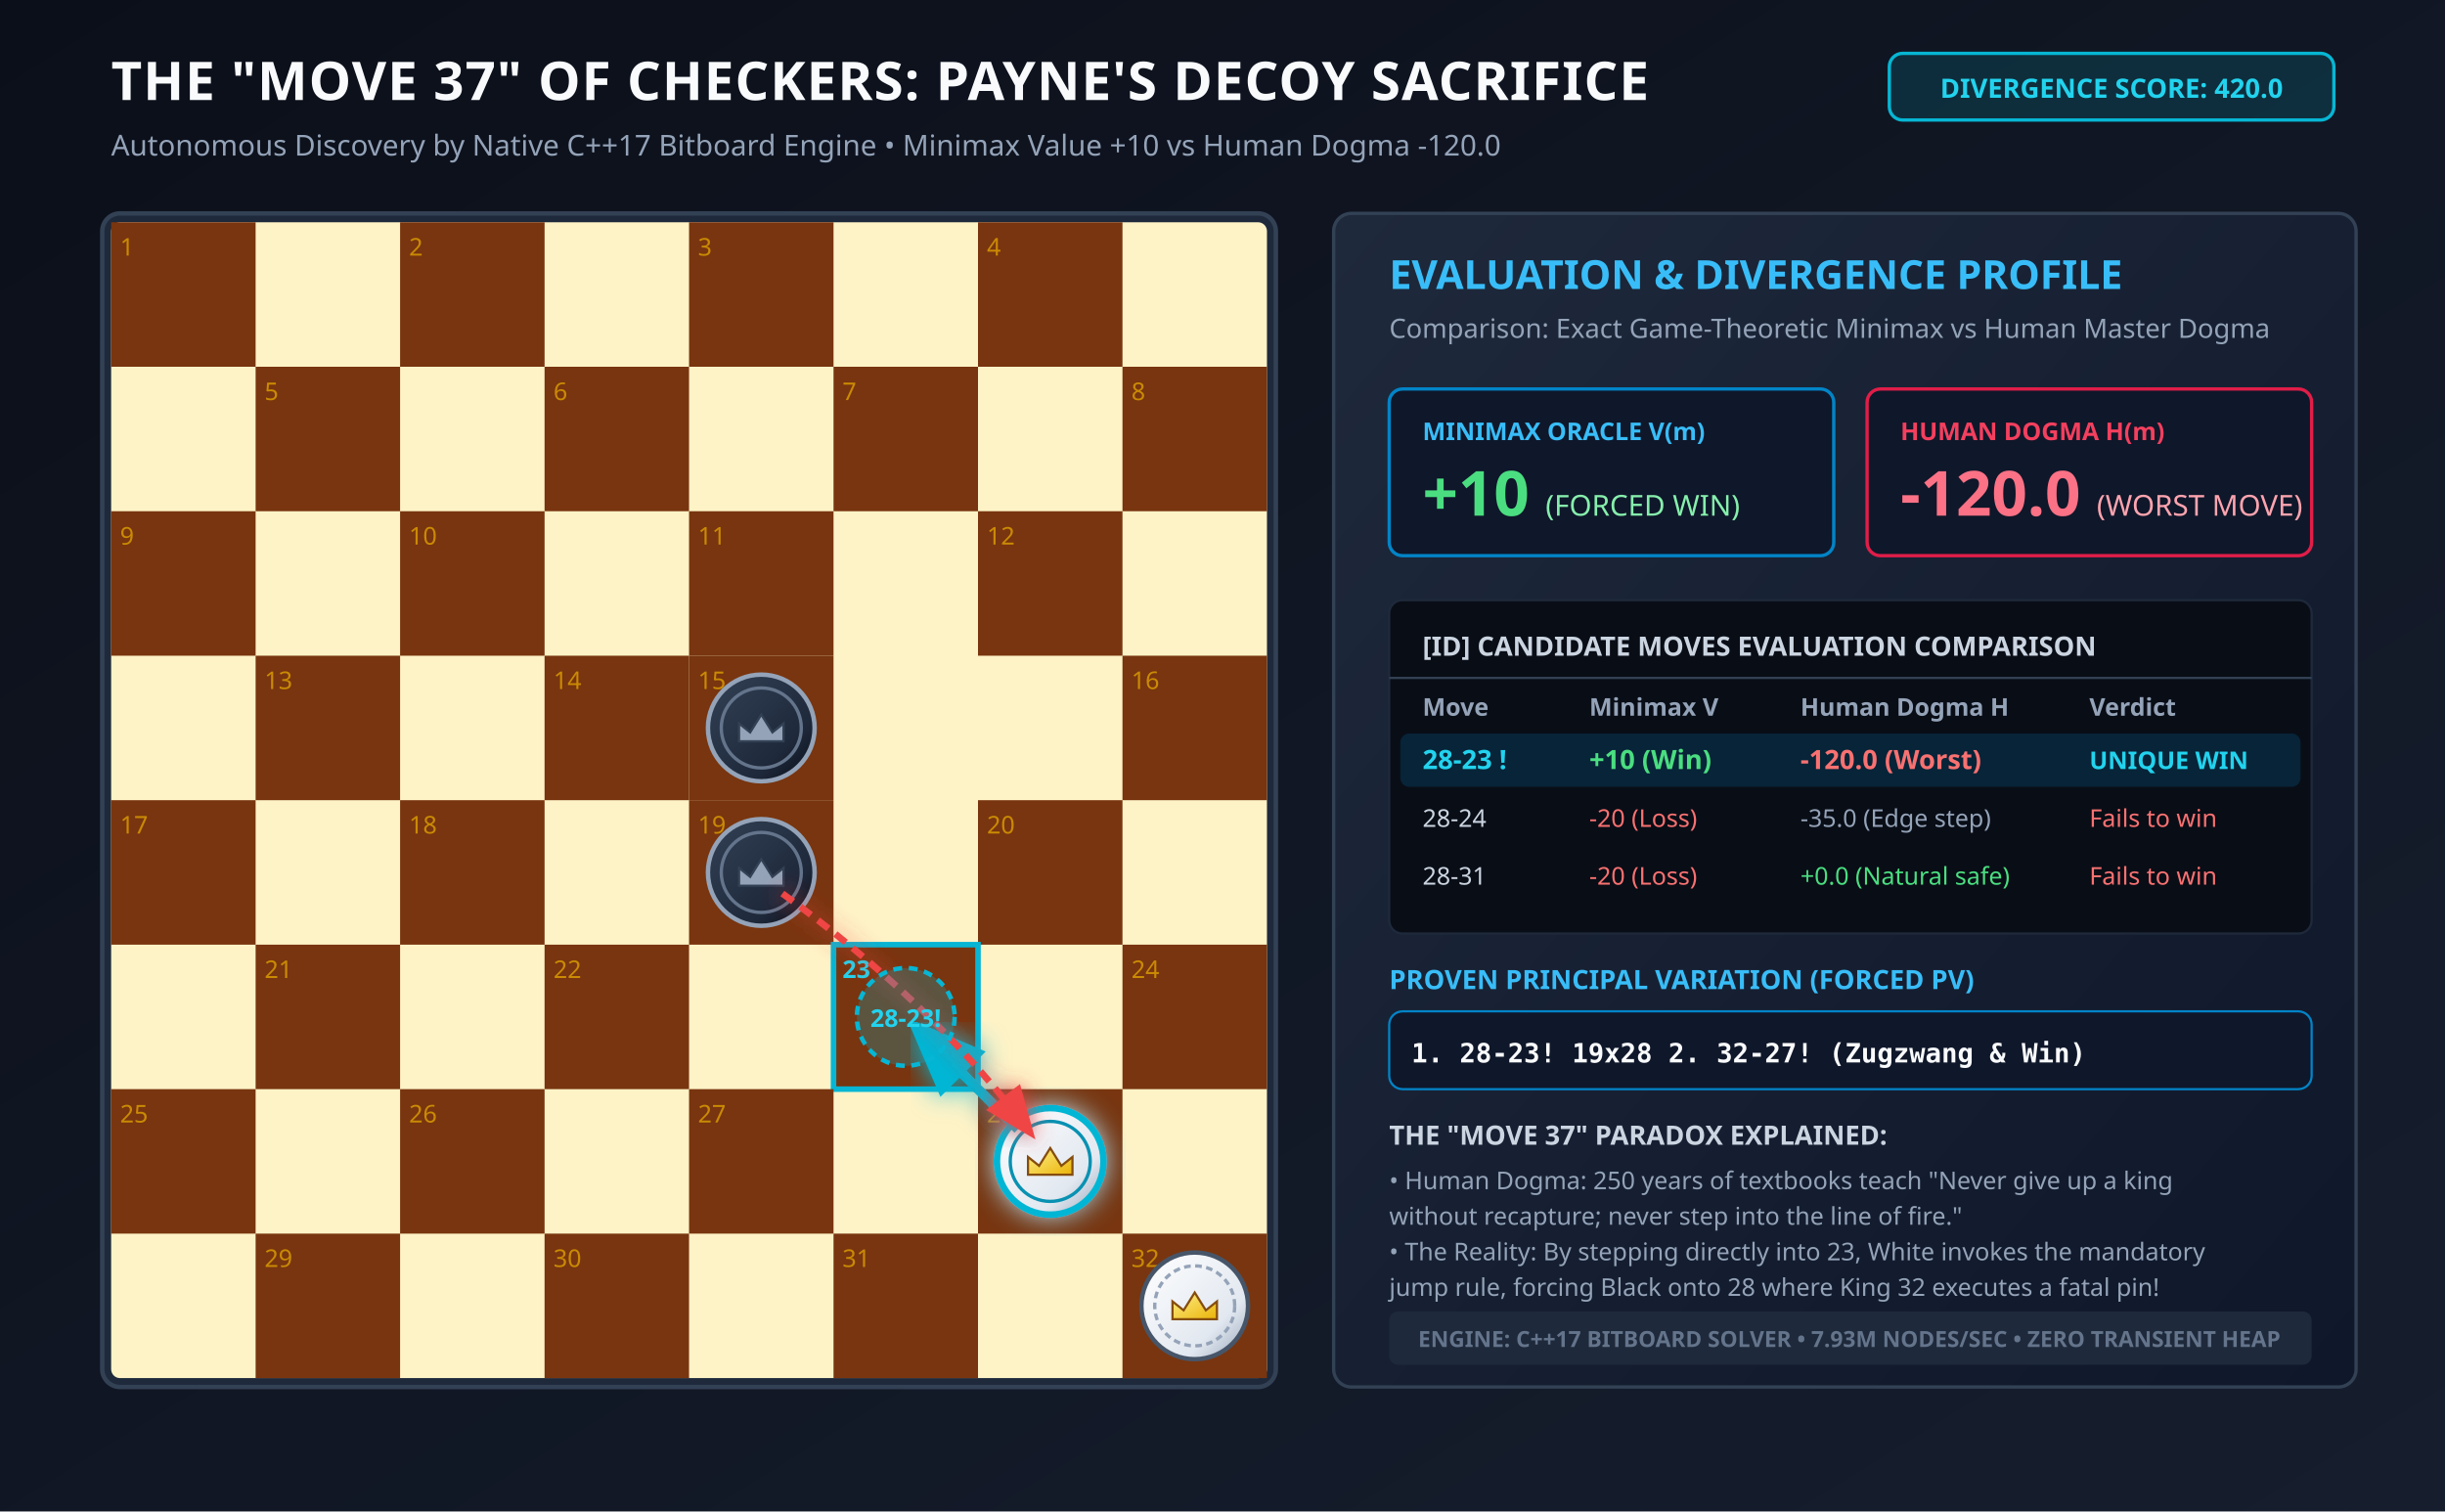
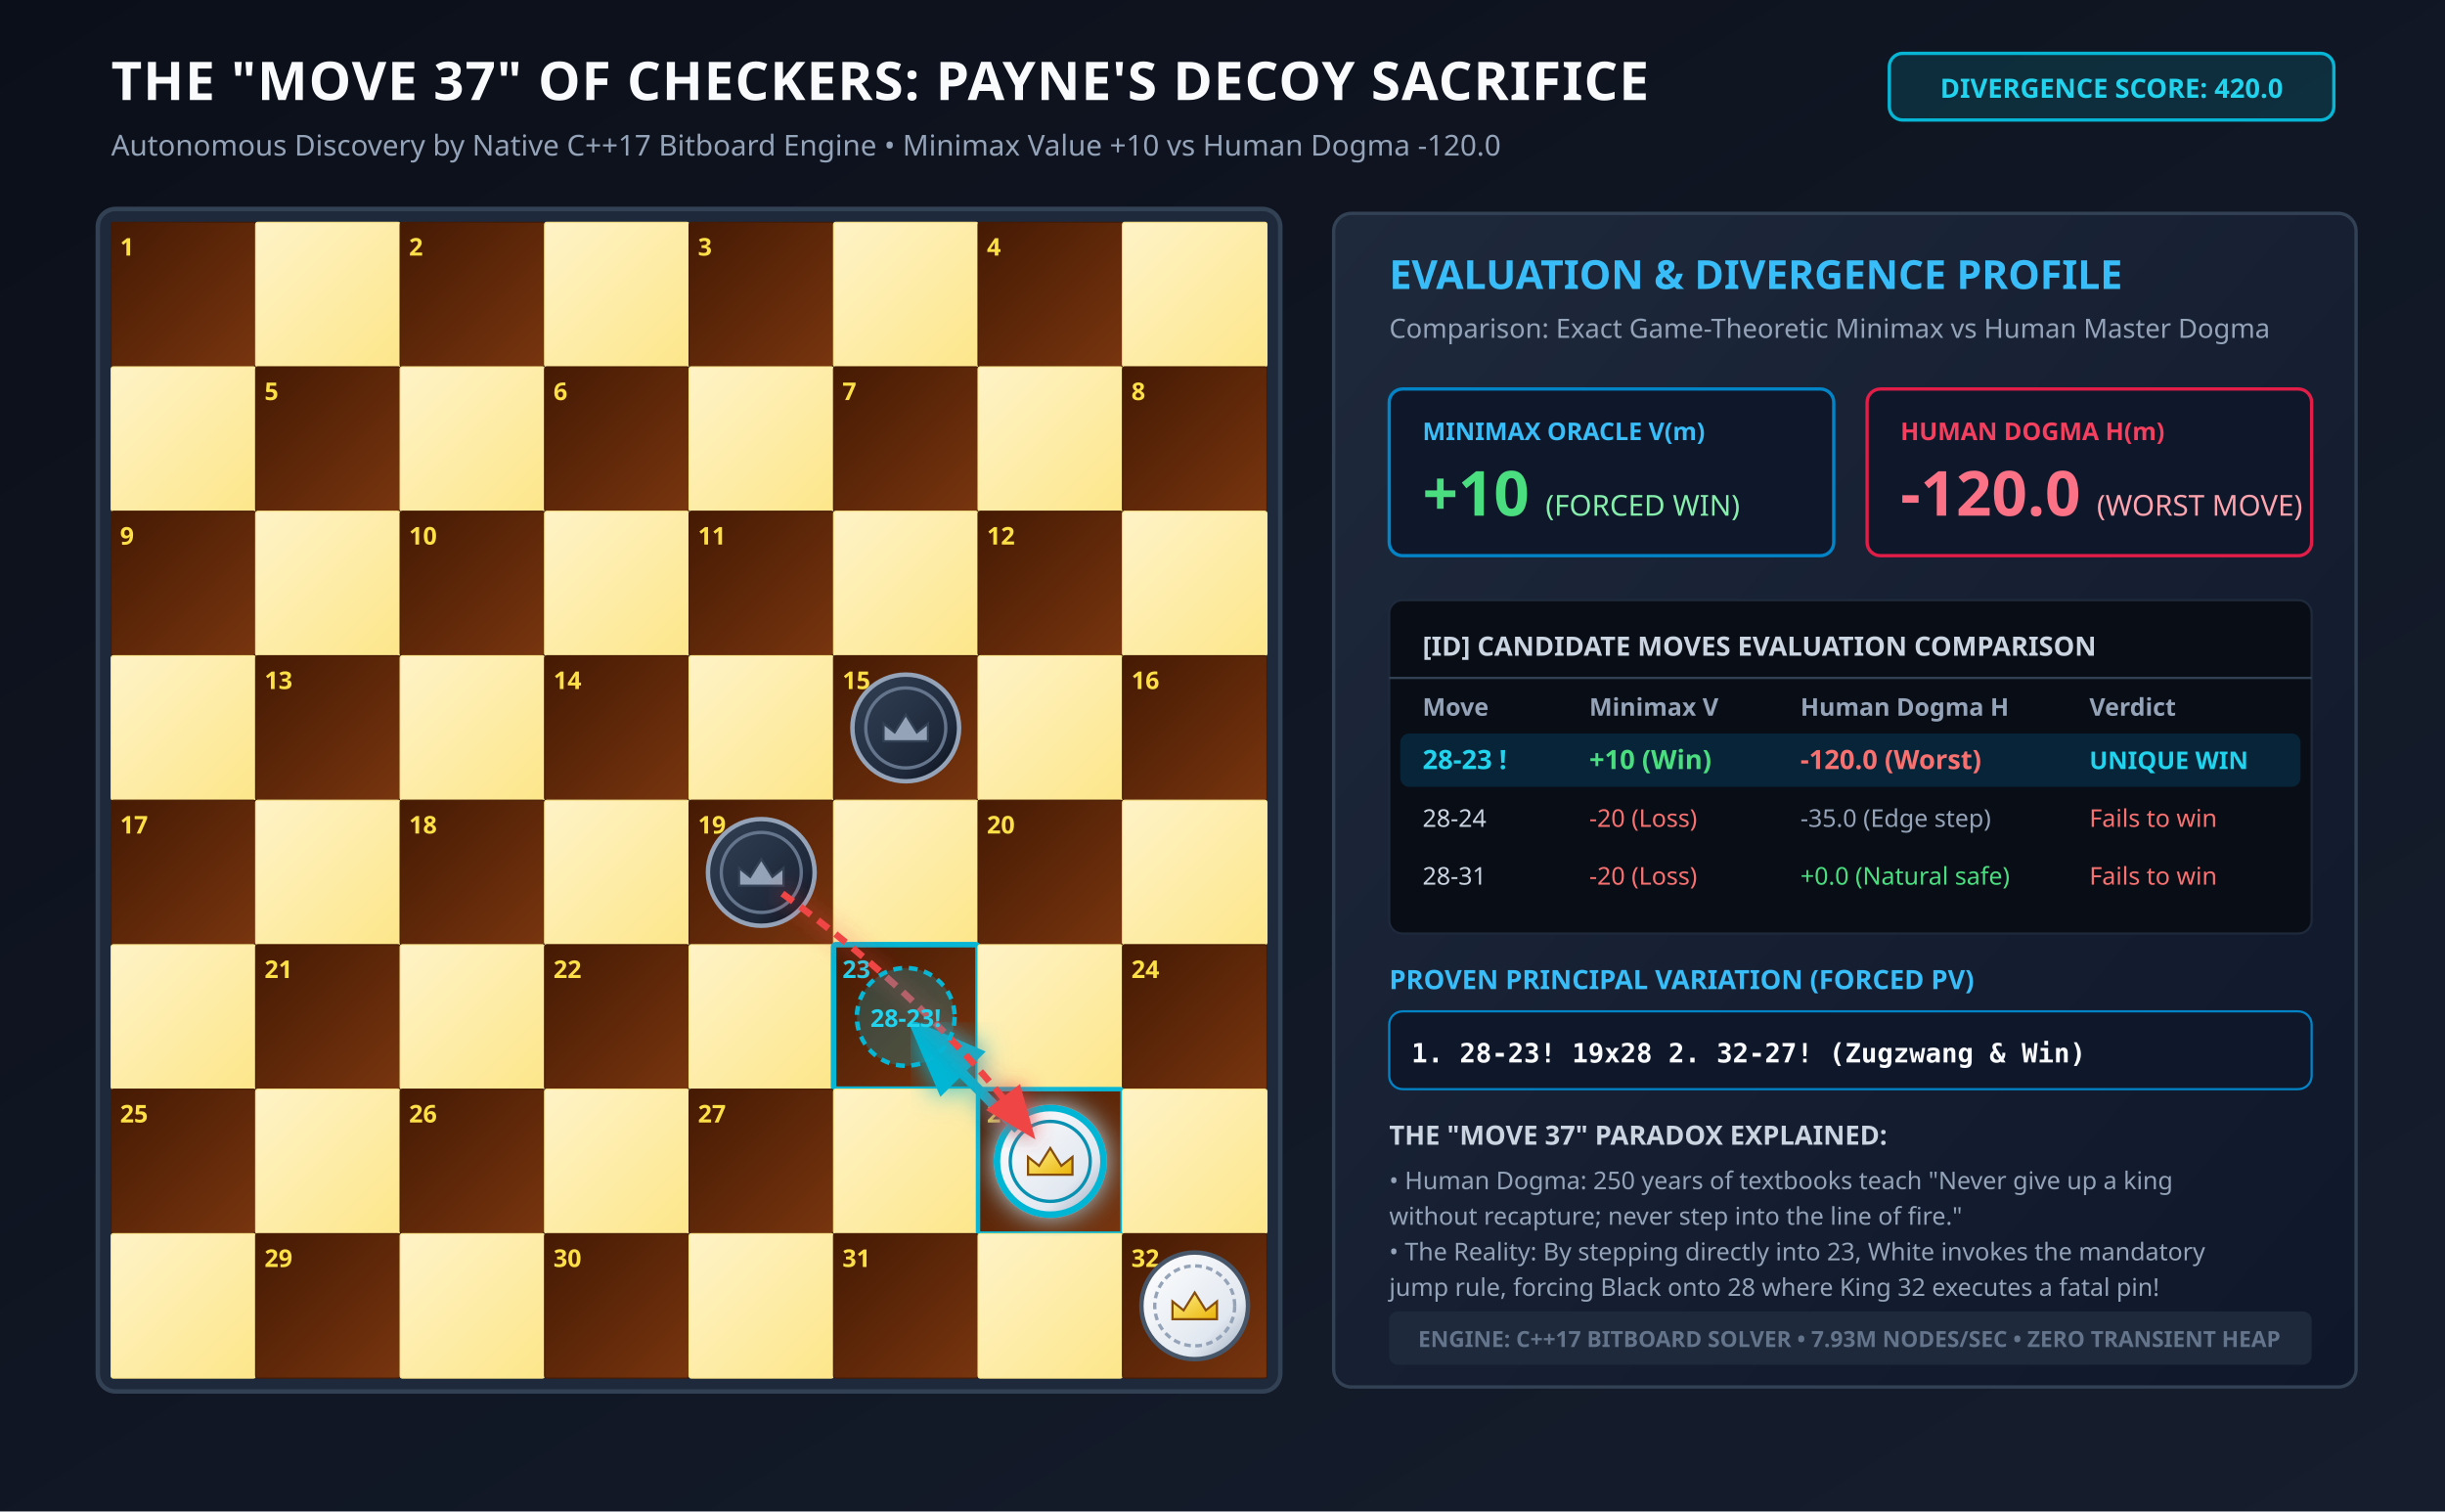
<svg xmlns="http://www.w3.org/2000/svg" viewBox="0 0 1100 680" width="1100" height="680" style="background:#0b0f19; font-family:'Segoe UI', system-ui, -apple-system, sans-serif;">
  <defs>
    <linearGradient id="bgGrad" x1="0%" y1="0%" x2="100%" y2="100%">
      <stop offset="0%" stop-color="#0b0f19" />
      <stop offset="100%" stop-color="#161e2e" />
    </linearGradient>
    <linearGradient id="cardGrad" x1="0%" y1="0%" x2="100%" y2="100%">
      <stop offset="0%" stop-color="#1e293b" />
      <stop offset="100%" stop-color="#0f172a" />
+     </linearGradient>
+     <linearGradient id="darkSquareGrad" x1="0%" y1="0%" x2="100%" y2="100%">
+       <stop offset="0%" stop-color="#451a03" />
+       <stop offset="100%" stop-color="#78350f" />
+     </linearGradient>
+     <linearGradient id="lightSquareGrad" x1="0%" y1="0%" x2="100%" y2="100%">
+       <stop offset="0%" stop-color="#fef3c7" />
+       <stop offset="100%" stop-color="#fde68a" />
    </linearGradient>
    <linearGradient id="goldCrown" x1="0%" y1="0%" x2="100%" y2="100%">
      <stop offset="0%" stop-color="#fef08a" />
      <stop offset="100%" stop-color="#eab308" />
    </linearGradient>
    <linearGradient id="whitePiece" x1="0%" y1="0%" x2="100%" y2="100%">
      <stop offset="0%" stop-color="#ffffff" />
      <stop offset="70%" stop-color="#e2e8f0" />
      <stop offset="100%" stop-color="#94a3b8" />
    </linearGradient>
    <linearGradient id="blackPiece" x1="0%" y1="0%" x2="100%" y2="100%">
      <stop offset="0%" stop-color="#334155" />
      <stop offset="70%" stop-color="#1e293b" />
      <stop offset="100%" stop-color="#090d16" />
    </linearGradient>
    <filter id="cyanGlow" x="-20%" y="-20%" width="140%" height="140%">
      <feGaussianBlur stdDeviation="6" result="blur" />
      <feComposite in="SourceGraphic" in2="blur" operator="over" />
    </filter>
    <filter id="redGlow" x="-20%" y="-20%" width="140%" height="140%">
      <feGaussianBlur stdDeviation="5" result="blur" />
      <feComposite in="SourceGraphic" in2="blur" operator="over" />
    </filter>
    <marker id="cyanArrow" viewBox="0 0 10 10" refX="6" refY="5" markerWidth="8" markerHeight="8" orient="auto-start-reverse">
      <path d="M 0 1 L 10 5 L 0 9 z" fill="#06b6d4" />
    </marker>
    <marker id="redArrow" viewBox="0 0 10 10" refX="6" refY="5" markerWidth="8" markerHeight="8" orient="auto-start-reverse">
      <path d="M 0 1 L 10 5 L 0 9 z" fill="#ef4444" />
    </marker>
  </defs>
  <rect width="1100" height="680" fill="url(#bgGrad)" />
  <text x="50" y="45" font-size="24" font-weight="800" fill="#f8fafc" letter-spacing="0.5">THE "MOVE 37" OF CHECKERS: PAYNE'S DECOY SACRIFICE</text>
  <text x="50" y="70" font-size="13" font-weight="500" fill="#94a3b8">Autonomous Discovery by Native C++17 Bitboard Engine • Minimax Value +10 vs Human Dogma -120.0</text>
  <rect x="850" y="24" width="200" height="30" rx="6" fill="#06b6d4" fill-opacity="0.15" stroke="#06b6d4" stroke-width="1.5" />
  <text x="950" y="44" font-size="12" font-weight="700" fill="#22d3ee" text-anchor="middle">DIVERGENCE SCORE: 420.0</text>
-   <rect x="46" y="96" width="528" height="528" rx="8" fill="#1e293b" stroke="#334155" stroke-width="2" />
-   <rect x="50" y="100" width="520" height="520" rx="4" fill="#fef3c7" />
-   <rect x="50" y="100" width="65" height="65" fill="#78350f" />
-   <text x="54" y="115" font-size="11" fill="#ca8a04">1</text>
-   <rect x="180" y="100" width="65" height="65" fill="#78350f" />
-   <text x="184" y="115" font-size="11" fill="#ca8a04">2</text>
-   <rect x="310" y="100" width="65" height="65" fill="#78350f" />
-   <text x="314" y="115" font-size="11" fill="#ca8a04">3</text>
-   <rect x="440" y="100" width="65" height="65" fill="#78350f" />
-   <text x="444" y="115" font-size="11" fill="#ca8a04">4</text>
-   <rect x="115" y="165" width="65" height="65" fill="#78350f" />
-   <text x="119" y="180" font-size="11" fill="#ca8a04">5</text>
-   <rect x="245" y="165" width="65" height="65" fill="#78350f" />
-   <text x="249" y="180" font-size="11" fill="#ca8a04">6</text>
-   <rect x="375" y="165" width="65" height="65" fill="#78350f" />
-   <text x="379" y="180" font-size="11" fill="#ca8a04">7</text>
-   <rect x="505" y="165" width="65" height="65" fill="#78350f" />
-   <text x="509" y="180" font-size="11" fill="#ca8a04">8</text>
-   <rect x="50" y="230" width="65" height="65" fill="#78350f" />
-   <text x="54" y="245" font-size="11" fill="#ca8a04">9</text>
-   <rect x="180" y="230" width="65" height="65" fill="#78350f" />
-   <text x="184" y="245" font-size="11" fill="#ca8a04">10</text>
-   <rect x="310" y="230" width="65" height="65" fill="#78350f" />
-   <text x="314" y="245" font-size="11" fill="#ca8a04">11</text>
-   <rect x="440" y="230" width="65" height="65" fill="#78350f" />
-   <text x="444" y="245" font-size="11" fill="#ca8a04">12</text>
-   <rect x="115" y="295" width="65" height="65" fill="#78350f" />
-   <text x="119" y="310" font-size="11" fill="#ca8a04">13</text>
-   <rect x="245" y="295" width="65" height="65" fill="#78350f" />
-   <text x="249" y="310" font-size="11" fill="#ca8a04">14</text>
-   <rect x="310" y="295" width="65" height="65" fill="#78350f" />
-   <text x="314" y="310" font-size="11" fill="#ca8a04">15</text>
-   <rect x="505" y="295" width="65" height="65" fill="#78350f" />
-   <text x="509" y="310" font-size="11" fill="#ca8a04">16</text>
-   <rect x="50" y="360" width="65" height="65" fill="#78350f" />
-   <text x="54" y="375" font-size="11" fill="#ca8a04">17</text>
-   <rect x="180" y="360" width="65" height="65" fill="#78350f" />
-   <text x="184" y="375" font-size="11" fill="#ca8a04">18</text>
-   <rect x="310" y="360" width="65" height="65" fill="#78350f" />
-   <text x="314" y="375" font-size="11" fill="#ca8a04">19</text>
-   <rect x="440" y="360" width="65" height="65" fill="#78350f" />
-   <text x="444" y="375" font-size="11" fill="#ca8a04">20</text>
-   <rect x="115" y="425" width="65" height="65" fill="#78350f" />
-   <text x="119" y="440" font-size="11" fill="#ca8a04">21</text>
-   <rect x="245" y="425" width="65" height="65" fill="#78350f" />
-   <text x="249" y="440" font-size="11" fill="#ca8a04">22</text>
-   <rect x="375" y="425" width="65" height="65" fill="#78350f" stroke="#06b6d4" stroke-width="2.5" />
-   <text x="379" y="440" font-size="11" fill="#22d3ee" font-weight="700">23</text>
-   <rect x="505" y="425" width="65" height="65" fill="#78350f" />
-   <text x="509" y="440" font-size="11" fill="#ca8a04">24</text>
-   <rect x="50" y="490" width="65" height="65" fill="#78350f" />
-   <text x="54" y="505" font-size="11" fill="#ca8a04">25</text>
-   <rect x="180" y="490" width="65" height="65" fill="#78350f" />
-   <text x="184" y="505" font-size="11" fill="#ca8a04">26</text>
-   <rect x="310" y="490" width="65" height="65" fill="#78350f" />
-   <text x="314" y="505" font-size="11" fill="#ca8a04">27</text>
-   <rect x="440" y="490" width="65" height="65" fill="#78350f" />
-   <text x="444" y="505" font-size="11" fill="#ca8a04">28</text>
-   <rect x="115" y="555" width="65" height="65" fill="#78350f" />
-   <text x="119" y="570" font-size="11" fill="#ca8a04">29</text>
-   <rect x="245" y="555" width="65" height="65" fill="#78350f" />
-   <text x="249" y="570" font-size="11" fill="#ca8a04">30</text>
-   <rect x="375" y="555" width="65" height="65" fill="#78350f" />
-   <text x="379" y="570" font-size="11" fill="#ca8a04">31</text>
-   <rect x="505" y="555" width="65" height="65" fill="#78350f" />
-   <text x="509" y="570" font-size="11" fill="#ca8a04">32</text>
+   <rect x="44" y="94" width="532" height="532" rx="8" fill="#1e293b" stroke="#334155" stroke-width="2" />
+   <g id="checkerboard-squares">
+     <rect x="50" y="100" width="65" height="65" fill="url(#darkSquareGrad)" stroke="#451a03" stroke-width="0.5" rx="1" />
+     <text x="54" y="115" font-size="11" font-weight="700" fill="#fde047">1</text>
+     <rect x="115" y="100" width="65" height="65" fill="url(#lightSquareGrad)" stroke="#fde68a" stroke-width="0.5" rx="1" />
+     <rect x="180" y="100" width="65" height="65" fill="url(#darkSquareGrad)" stroke="#451a03" stroke-width="0.5" rx="1" />
+     <text x="184" y="115" font-size="11" font-weight="700" fill="#fde047">2</text>
+     <rect x="245" y="100" width="65" height="65" fill="url(#lightSquareGrad)" stroke="#fde68a" stroke-width="0.5" rx="1" />
+     <rect x="310" y="100" width="65" height="65" fill="url(#darkSquareGrad)" stroke="#451a03" stroke-width="0.5" rx="1" />
+     <text x="314" y="115" font-size="11" font-weight="700" fill="#fde047">3</text>
+     <rect x="375" y="100" width="65" height="65" fill="url(#lightSquareGrad)" stroke="#fde68a" stroke-width="0.5" rx="1" />
+     <rect x="440" y="100" width="65" height="65" fill="url(#darkSquareGrad)" stroke="#451a03" stroke-width="0.5" rx="1" />
+     <text x="444" y="115" font-size="11" font-weight="700" fill="#fde047">4</text>
+     <rect x="505" y="100" width="65" height="65" fill="url(#lightSquareGrad)" stroke="#fde68a" stroke-width="0.5" rx="1" />
+     <rect x="50" y="165" width="65" height="65" fill="url(#lightSquareGrad)" stroke="#fde68a" stroke-width="0.5" rx="1" />
+     <rect x="115" y="165" width="65" height="65" fill="url(#darkSquareGrad)" stroke="#451a03" stroke-width="0.5" rx="1" />
+     <text x="119" y="180" font-size="11" font-weight="700" fill="#fde047">5</text>
+     <rect x="180" y="165" width="65" height="65" fill="url(#lightSquareGrad)" stroke="#fde68a" stroke-width="0.5" rx="1" />
+     <rect x="245" y="165" width="65" height="65" fill="url(#darkSquareGrad)" stroke="#451a03" stroke-width="0.5" rx="1" />
+     <text x="249" y="180" font-size="11" font-weight="700" fill="#fde047">6</text>
+     <rect x="310" y="165" width="65" height="65" fill="url(#lightSquareGrad)" stroke="#fde68a" stroke-width="0.5" rx="1" />
+     <rect x="375" y="165" width="65" height="65" fill="url(#darkSquareGrad)" stroke="#451a03" stroke-width="0.5" rx="1" />
+     <text x="379" y="180" font-size="11" font-weight="700" fill="#fde047">7</text>
+     <rect x="440" y="165" width="65" height="65" fill="url(#lightSquareGrad)" stroke="#fde68a" stroke-width="0.5" rx="1" />
+     <rect x="505" y="165" width="65" height="65" fill="url(#darkSquareGrad)" stroke="#451a03" stroke-width="0.5" rx="1" />
+     <text x="509" y="180" font-size="11" font-weight="700" fill="#fde047">8</text>
+     <rect x="50" y="230" width="65" height="65" fill="url(#darkSquareGrad)" stroke="#451a03" stroke-width="0.5" rx="1" />
+     <text x="54" y="245" font-size="11" font-weight="700" fill="#fde047">9</text>
+     <rect x="115" y="230" width="65" height="65" fill="url(#lightSquareGrad)" stroke="#fde68a" stroke-width="0.5" rx="1" />
+     <rect x="180" y="230" width="65" height="65" fill="url(#darkSquareGrad)" stroke="#451a03" stroke-width="0.5" rx="1" />
+     <text x="184" y="245" font-size="11" font-weight="700" fill="#fde047">10</text>
+     <rect x="245" y="230" width="65" height="65" fill="url(#lightSquareGrad)" stroke="#fde68a" stroke-width="0.5" rx="1" />
+     <rect x="310" y="230" width="65" height="65" fill="url(#darkSquareGrad)" stroke="#451a03" stroke-width="0.5" rx="1" />
+     <text x="314" y="245" font-size="11" font-weight="700" fill="#fde047">11</text>
+     <rect x="375" y="230" width="65" height="65" fill="url(#lightSquareGrad)" stroke="#fde68a" stroke-width="0.5" rx="1" />
+     <rect x="440" y="230" width="65" height="65" fill="url(#darkSquareGrad)" stroke="#451a03" stroke-width="0.5" rx="1" />
+     <text x="444" y="245" font-size="11" font-weight="700" fill="#fde047">12</text>
+     <rect x="505" y="230" width="65" height="65" fill="url(#lightSquareGrad)" stroke="#fde68a" stroke-width="0.5" rx="1" />
+     <rect x="50" y="295" width="65" height="65" fill="url(#lightSquareGrad)" stroke="#fde68a" stroke-width="0.5" rx="1" />
+     <rect x="115" y="295" width="65" height="65" fill="url(#darkSquareGrad)" stroke="#451a03" stroke-width="0.5" rx="1" />
+     <text x="119" y="310" font-size="11" font-weight="700" fill="#fde047">13</text>
+     <rect x="180" y="295" width="65" height="65" fill="url(#lightSquareGrad)" stroke="#fde68a" stroke-width="0.5" rx="1" />
+     <rect x="245" y="295" width="65" height="65" fill="url(#darkSquareGrad)" stroke="#451a03" stroke-width="0.5" rx="1" />
+     <text x="249" y="310" font-size="11" font-weight="700" fill="#fde047">14</text>
+     <rect x="310" y="295" width="65" height="65" fill="url(#lightSquareGrad)" stroke="#fde68a" stroke-width="0.5" rx="1" />
+     <rect x="375" y="295" width="65" height="65" fill="url(#darkSquareGrad)" stroke="#451a03" stroke-width="0.5" rx="1" />
+     <text x="379" y="310" font-size="11" font-weight="700" fill="#fde047">15</text>
+     <rect x="440" y="295" width="65" height="65" fill="url(#lightSquareGrad)" stroke="#fde68a" stroke-width="0.5" rx="1" />
+     <rect x="505" y="295" width="65" height="65" fill="url(#darkSquareGrad)" stroke="#451a03" stroke-width="0.5" rx="1" />
+     <text x="509" y="310" font-size="11" font-weight="700" fill="#fde047">16</text>
+     <rect x="50" y="360" width="65" height="65" fill="url(#darkSquareGrad)" stroke="#451a03" stroke-width="0.5" rx="1" />
+     <text x="54" y="375" font-size="11" font-weight="700" fill="#fde047">17</text>
+     <rect x="115" y="360" width="65" height="65" fill="url(#lightSquareGrad)" stroke="#fde68a" stroke-width="0.5" rx="1" />
+     <rect x="180" y="360" width="65" height="65" fill="url(#darkSquareGrad)" stroke="#451a03" stroke-width="0.5" rx="1" />
+     <text x="184" y="375" font-size="11" font-weight="700" fill="#fde047">18</text>
+     <rect x="245" y="360" width="65" height="65" fill="url(#lightSquareGrad)" stroke="#fde68a" stroke-width="0.5" rx="1" />
+     <rect x="310" y="360" width="65" height="65" fill="url(#darkSquareGrad)" stroke="#451a03" stroke-width="0.5" rx="1" />
+     <text x="314" y="375" font-size="11" font-weight="700" fill="#fde047">19</text>
+     <rect x="375" y="360" width="65" height="65" fill="url(#lightSquareGrad)" stroke="#fde68a" stroke-width="0.5" rx="1" />
+     <rect x="440" y="360" width="65" height="65" fill="url(#darkSquareGrad)" stroke="#451a03" stroke-width="0.5" rx="1" />
+     <text x="444" y="375" font-size="11" font-weight="700" fill="#fde047">20</text>
+     <rect x="505" y="360" width="65" height="65" fill="url(#lightSquareGrad)" stroke="#fde68a" stroke-width="0.5" rx="1" />
+     <rect x="50" y="425" width="65" height="65" fill="url(#lightSquareGrad)" stroke="#fde68a" stroke-width="0.5" rx="1" />
+     <rect x="115" y="425" width="65" height="65" fill="url(#darkSquareGrad)" stroke="#451a03" stroke-width="0.5" rx="1" />
+     <text x="119" y="440" font-size="11" font-weight="700" fill="#fde047">21</text>
+     <rect x="180" y="425" width="65" height="65" fill="url(#lightSquareGrad)" stroke="#fde68a" stroke-width="0.5" rx="1" />
+     <rect x="245" y="425" width="65" height="65" fill="url(#darkSquareGrad)" stroke="#451a03" stroke-width="0.5" rx="1" />
+     <text x="249" y="440" font-size="11" font-weight="700" fill="#fde047">22</text>
+     <rect x="310" y="425" width="65" height="65" fill="url(#lightSquareGrad)" stroke="#fde68a" stroke-width="0.5" rx="1" />
+     <rect x="375" y="425" width="65" height="65" fill="url(#darkSquareGrad)" stroke="#06b6d4" stroke-width="2.5" rx="1" />
+     <text x="379" y="440" font-size="11" font-weight="800" fill="#22d3ee">23</text>
+     <rect x="440" y="425" width="65" height="65" fill="url(#lightSquareGrad)" stroke="#fde68a" stroke-width="0.5" rx="1" />
+     <rect x="505" y="425" width="65" height="65" fill="url(#darkSquareGrad)" stroke="#451a03" stroke-width="0.5" rx="1" />
+     <text x="509" y="440" font-size="11" font-weight="700" fill="#fde047">24</text>
+     <rect x="50" y="490" width="65" height="65" fill="url(#darkSquareGrad)" stroke="#451a03" stroke-width="0.5" rx="1" />
+     <text x="54" y="505" font-size="11" font-weight="700" fill="#fde047">25</text>
+     <rect x="115" y="490" width="65" height="65" fill="url(#lightSquareGrad)" stroke="#fde68a" stroke-width="0.5" rx="1" />
+     <rect x="180" y="490" width="65" height="65" fill="url(#darkSquareGrad)" stroke="#451a03" stroke-width="0.5" rx="1" />
+     <text x="184" y="505" font-size="11" font-weight="700" fill="#fde047">26</text>
+     <rect x="245" y="490" width="65" height="65" fill="url(#lightSquareGrad)" stroke="#fde68a" stroke-width="0.5" rx="1" />
+     <rect x="310" y="490" width="65" height="65" fill="url(#darkSquareGrad)" stroke="#451a03" stroke-width="0.5" rx="1" />
+     <text x="314" y="505" font-size="11" font-weight="700" fill="#fde047">27</text>
+     <rect x="375" y="490" width="65" height="65" fill="url(#lightSquareGrad)" stroke="#fde68a" stroke-width="0.5" rx="1" />
+     <rect x="440" y="490" width="65" height="65" fill="url(#darkSquareGrad)" stroke="#06b6d4" stroke-width="2" rx="1" />
+     <text x="444" y="505" font-size="11" font-weight="700" fill="#fde047">28</text>
+     <rect x="505" y="490" width="65" height="65" fill="url(#lightSquareGrad)" stroke="#fde68a" stroke-width="0.5" rx="1" />
+     <rect x="50" y="555" width="65" height="65" fill="url(#lightSquareGrad)" stroke="#fde68a" stroke-width="0.5" rx="1" />
+     <rect x="115" y="555" width="65" height="65" fill="url(#darkSquareGrad)" stroke="#451a03" stroke-width="0.5" rx="1" />
+     <text x="119" y="570" font-size="11" font-weight="700" fill="#fde047">29</text>
+     <rect x="180" y="555" width="65" height="65" fill="url(#lightSquareGrad)" stroke="#fde68a" stroke-width="0.5" rx="1" />
+     <rect x="245" y="555" width="65" height="65" fill="url(#darkSquareGrad)" stroke="#451a03" stroke-width="0.5" rx="1" />
+     <text x="249" y="570" font-size="11" font-weight="700" fill="#fde047">30</text>
+     <rect x="310" y="555" width="65" height="65" fill="url(#lightSquareGrad)" stroke="#fde68a" stroke-width="0.5" rx="1" />
+     <rect x="375" y="555" width="65" height="65" fill="url(#darkSquareGrad)" stroke="#451a03" stroke-width="0.5" rx="1" />
+     <text x="379" y="570" font-size="11" font-weight="700" fill="#fde047">31</text>
+     <rect x="440" y="555" width="65" height="65" fill="url(#lightSquareGrad)" stroke="#fde68a" stroke-width="0.5" rx="1" />
+     <rect x="505" y="555" width="65" height="65" fill="url(#darkSquareGrad)" stroke="#451a03" stroke-width="0.5" rx="1" />
+     <text x="509" y="570" font-size="11" font-weight="700" fill="#fde047">32</text>
+   </g>
  <g transform="translate(537.5, 587.5)">
    <circle r="24" fill="url(#whitePiece)" stroke="#475569" stroke-width="2" />
    <circle r="18" fill="none" stroke="#94a3b8" stroke-width="1.5" stroke-dasharray="3,2" />
    <path d="M -10 6 L -10 -2 L -5 2 L 0 -6 L 5 2 L 10 -2 L 10 6 Z" fill="url(#goldCrown)" stroke="#854d0e" stroke-width="1" />
  </g>
  <g transform="translate(472.5, 522.5)">
    <circle r="24" fill="url(#whitePiece)" stroke="#06b6d4" stroke-width="3" filter="url(#cyanGlow)" />
    <circle r="18" fill="none" stroke="#0891b2" stroke-width="1.5" />
    <path d="M -10 6 L -10 -2 L -5 2 L 0 -6 L 5 2 L 10 -2 L 10 6 Z" fill="url(#goldCrown)" stroke="#854d0e" stroke-width="1" />
  </g>
  <g transform="translate(342.5, 392.5)">
    <circle r="24" fill="url(#blackPiece)" stroke="#94a3b8" stroke-width="2" />
    <circle r="18" fill="none" stroke="#64748b" stroke-width="1.5" />
    <path d="M -10 6 L -10 -2 L -5 2 L 0 -6 L 5 2 L 10 -2 L 10 6 Z" fill="#94a3b8" stroke="#334155" stroke-width="1" />
  </g>
-   <g transform="translate(342.5, 327.5)">
+   <g transform="translate(407.5, 327.5)">
    <circle r="24" fill="url(#blackPiece)" stroke="#94a3b8" stroke-width="2" />
    <circle r="18" fill="none" stroke="#64748b" stroke-width="1.5" />
    <path d="M -10 6 L -10 -2 L -5 2 L 0 -6 L 5 2 L 10 -2 L 10 6 Z" fill="#94a3b8" stroke="#334155" stroke-width="1" />
  </g>
  <path d="M 458 508 L 418 468" fill="none" stroke="#06b6d4" stroke-width="4.5" marker-end="url(#cyanArrow)" filter="url(#cyanGlow)" />
  <path d="M 352 402 Q 418 450 460 505" fill="none" stroke="#ef4444" stroke-width="3" stroke-dasharray="6,4" marker-end="url(#redArrow)" filter="url(#redGlow)" />
  <circle cx="407.5" cy="457.5" r="22" fill="#06b6d4" fill-opacity="0.25" stroke="#06b6d4" stroke-width="2" stroke-dasharray="4,3" />
  <text x="407.5" y="462" font-size="11" font-weight="800" fill="#22d3ee" text-anchor="middle">28-23!</text>
  <rect x="600" y="96" width="460" height="528" rx="8" fill="url(#cardGrad)" stroke="#334155" stroke-width="1.5" />
  <text x="625" y="130" font-size="18" font-weight="700" fill="#38bdf8">EVALUATION &amp; DIVERGENCE PROFILE</text>
  <text x="625" y="152" font-size="12" fill="#94a3b8">Comparison: Exact Game-Theoretic Minimax vs Human Master Dogma</text>
  <rect x="625" y="175" width="200" height="75" rx="6" fill="#0f172a" stroke="#0284c7" stroke-width="1.5" />
  <text x="640" y="198" font-size="11" font-weight="700" fill="#38bdf8">MINIMAX ORACLE V(m)</text>
  <text x="640" y="232" font-size="28" font-weight="800" fill="#4ade80">+10 <tspan font-size="13" font-weight="500" fill="#86efac">(FORCED WIN)</tspan>
  </text>
  <rect x="840" y="175" width="200" height="75" rx="6" fill="#0f172a" stroke="#e11d48" stroke-width="1.5" />
  <text x="855" y="198" font-size="11" font-weight="700" fill="#f43f5e">HUMAN DOGMA H(m)</text>
  <text x="855" y="232" font-size="28" font-weight="800" fill="#fb7185">-120.0 <tspan font-size="13" font-weight="500" fill="#fda4af">(WORST MOVE)</tspan>
  </text>
  <rect x="625" y="270" width="415" height="150" rx="6" fill="#090d16" stroke="#1e293b" stroke-width="1" />
  <text x="640" y="295" font-size="12" font-weight="700" fill="#cbd5e1">[ID] CANDIDATE MOVES EVALUATION COMPARISON</text>
  <line x1="625" y1="305" x2="1040" y2="305" stroke="#334155" stroke-width="1" />
  <text x="640" y="322" font-size="11" font-weight="700" fill="#94a3b8">Move</text>
  <text x="715" y="322" font-size="11" font-weight="700" fill="#94a3b8">Minimax V</text>
  <text x="810" y="322" font-size="11" font-weight="700" fill="#94a3b8">Human Dogma H</text>
  <text x="940" y="322" font-size="11" font-weight="700" fill="#94a3b8">Verdict</text>
  <rect x="630" y="330" width="405" height="24" rx="4" fill="#0369a1" fill-opacity="0.25" />
  <text x="640" y="346" font-size="12" font-weight="800" fill="#22d3ee">28-23 !</text>
  <text x="715" y="346" font-size="12" font-weight="800" fill="#4ade80">+10 (Win)</text>
  <text x="810" y="346" font-size="12" font-weight="800" fill="#f87171">-120.0 (Worst)</text>
  <text x="940" y="346" font-size="11" font-weight="800" fill="#22d3ee">UNIQUE WIN</text>
  <text x="640" y="372" font-size="11" fill="#cbd5e1">28-24</text>
  <text x="715" y="372" font-size="11" fill="#f87171">-20 (Loss)</text>
  <text x="810" y="372" font-size="11" fill="#94a3b8">-35.0 (Edge step)</text>
  <text x="940" y="372" font-size="11" fill="#f87171">Fails to win</text>
  <text x="640" y="398" font-size="11" fill="#cbd5e1">28-31</text>
  <text x="715" y="398" font-size="11" fill="#f87171">-20 (Loss)</text>
  <text x="810" y="398" font-size="11" fill="#4ade80">+0.0 (Natural safe)</text>
  <text x="940" y="398" font-size="11" fill="#f87171">Fails to win</text>
  <text x="625" y="445" font-size="12" font-weight="700" fill="#38bdf8">PROVEN PRINCIPAL VARIATION (FORCED PV)</text>
  <rect x="625" y="455" width="415" height="35" rx="6" fill="#0f172a" stroke="#0284c7" stroke-width="1" />
  <text x="635" y="478" font-size="12" font-family="'Consolas', monospace" font-weight="700" fill="#f8fafc">
    1. 28-23!  19x28   2. 32-27!  (Zugzwang &amp; Win)
  </text>
  <text x="625" y="515" font-size="12" font-weight="700" fill="#cbd5e1">THE "MOVE 37" PARADOX EXPLAINED:</text>
-   <text x="625" y="535" font-size="11" fill="#94a3b8" width="410">
+   <text x="625" y="535" font-size="11" fill="#94a3b8">
    <tspan x="625" dy="0">• Human Dogma: 250 years of textbooks teach "Never give up a king</tspan>
    <tspan x="625" dy="16">  without recapture; never step into the line of fire."</tspan>
    <tspan x="625" dy="16">• The Reality: By stepping directly into 23, White invokes the mandatory</tspan>
    <tspan x="625" dy="16">  jump rule, forcing Black onto 28 where King 32 executes a fatal pin!</tspan>
    <tspan x="625" dy="16">• Divergence: Δ = (V_opt - V_alt)*10 + (H_max - H_opt) = 300 + 120 = 420.0</tspan>
  </text>
  <rect x="625" y="590" width="415" height="24" rx="4" fill="#1e293b" />
  <text x="832" y="606" font-size="10" font-weight="600" fill="#64748b" text-anchor="middle">ENGINE: C++17 BITBOARD SOLVER • 7.93M NODES/SEC • ZERO TRANSIENT HEAP</text>
</svg>
